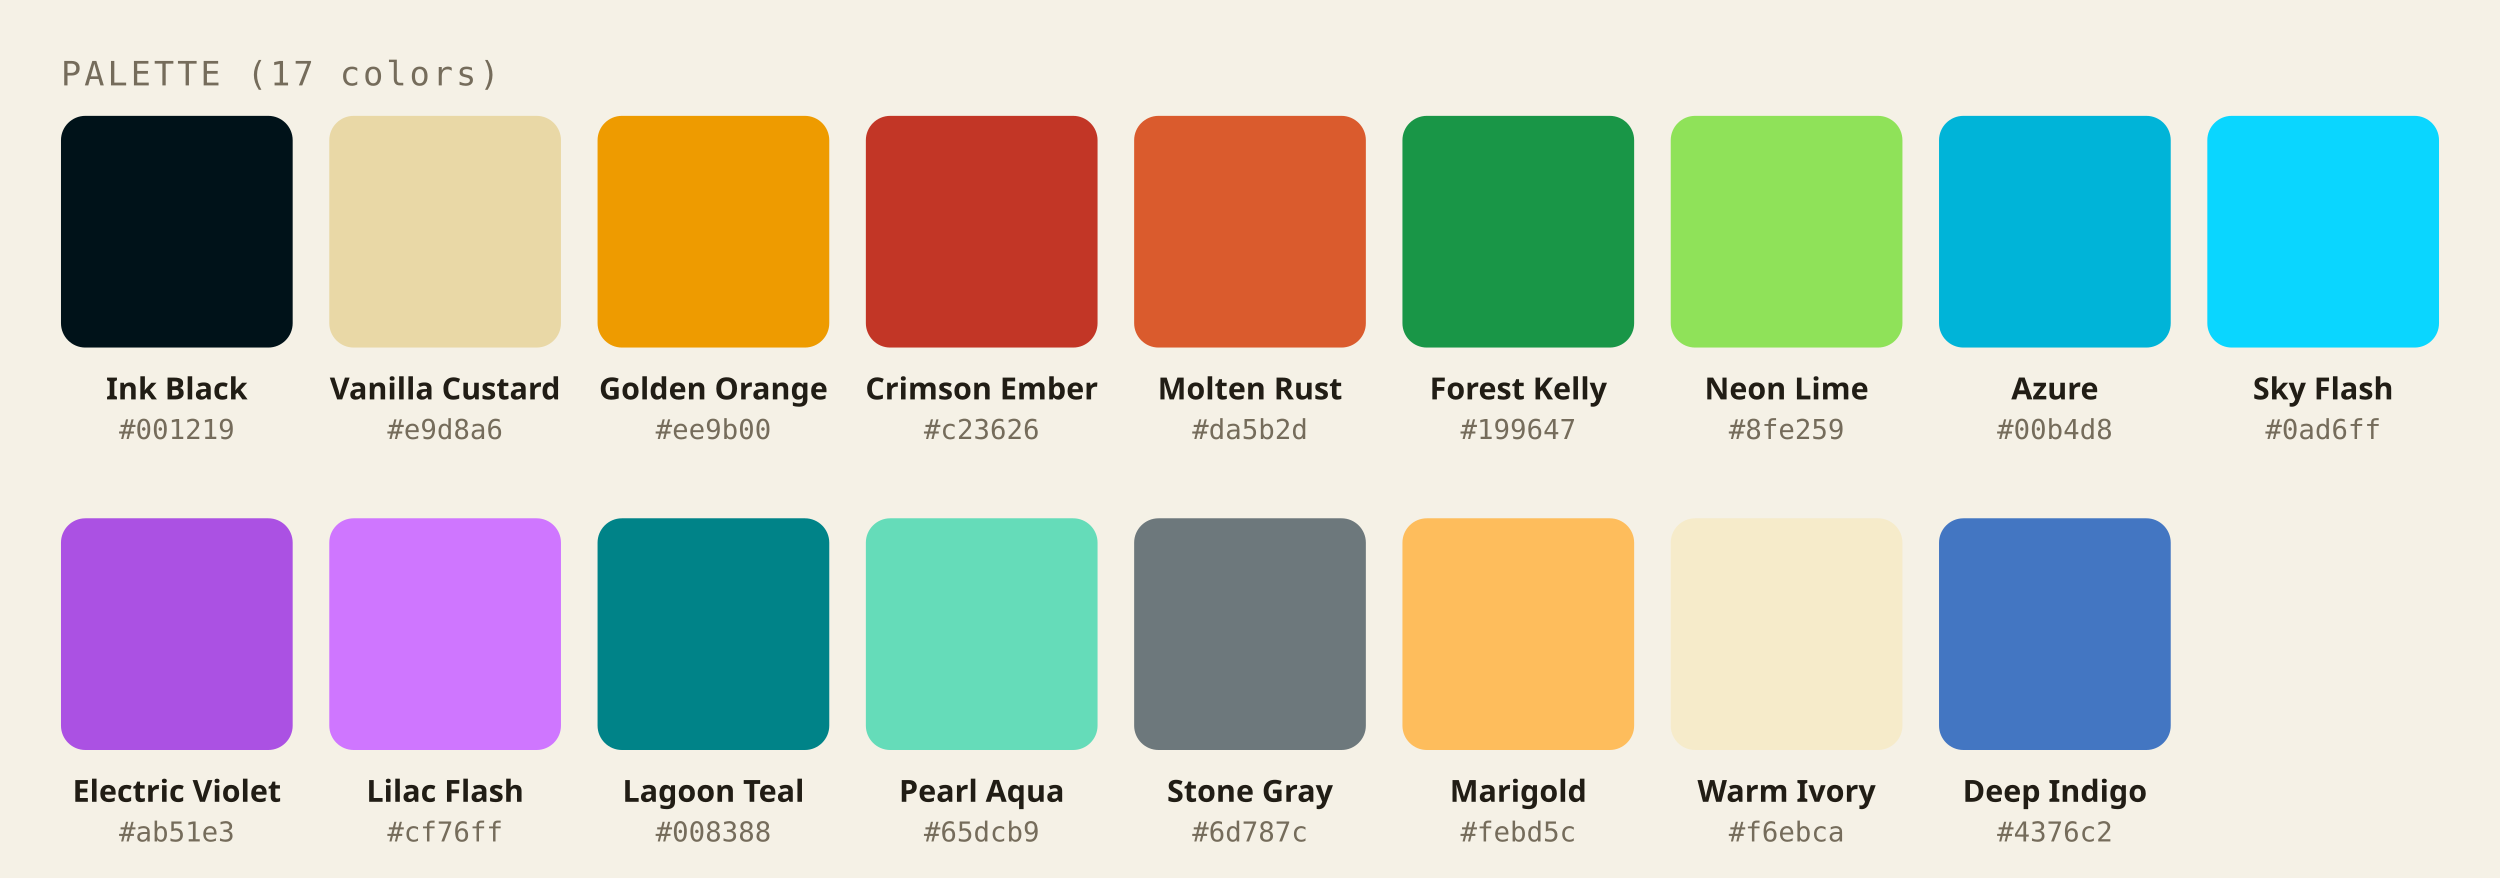
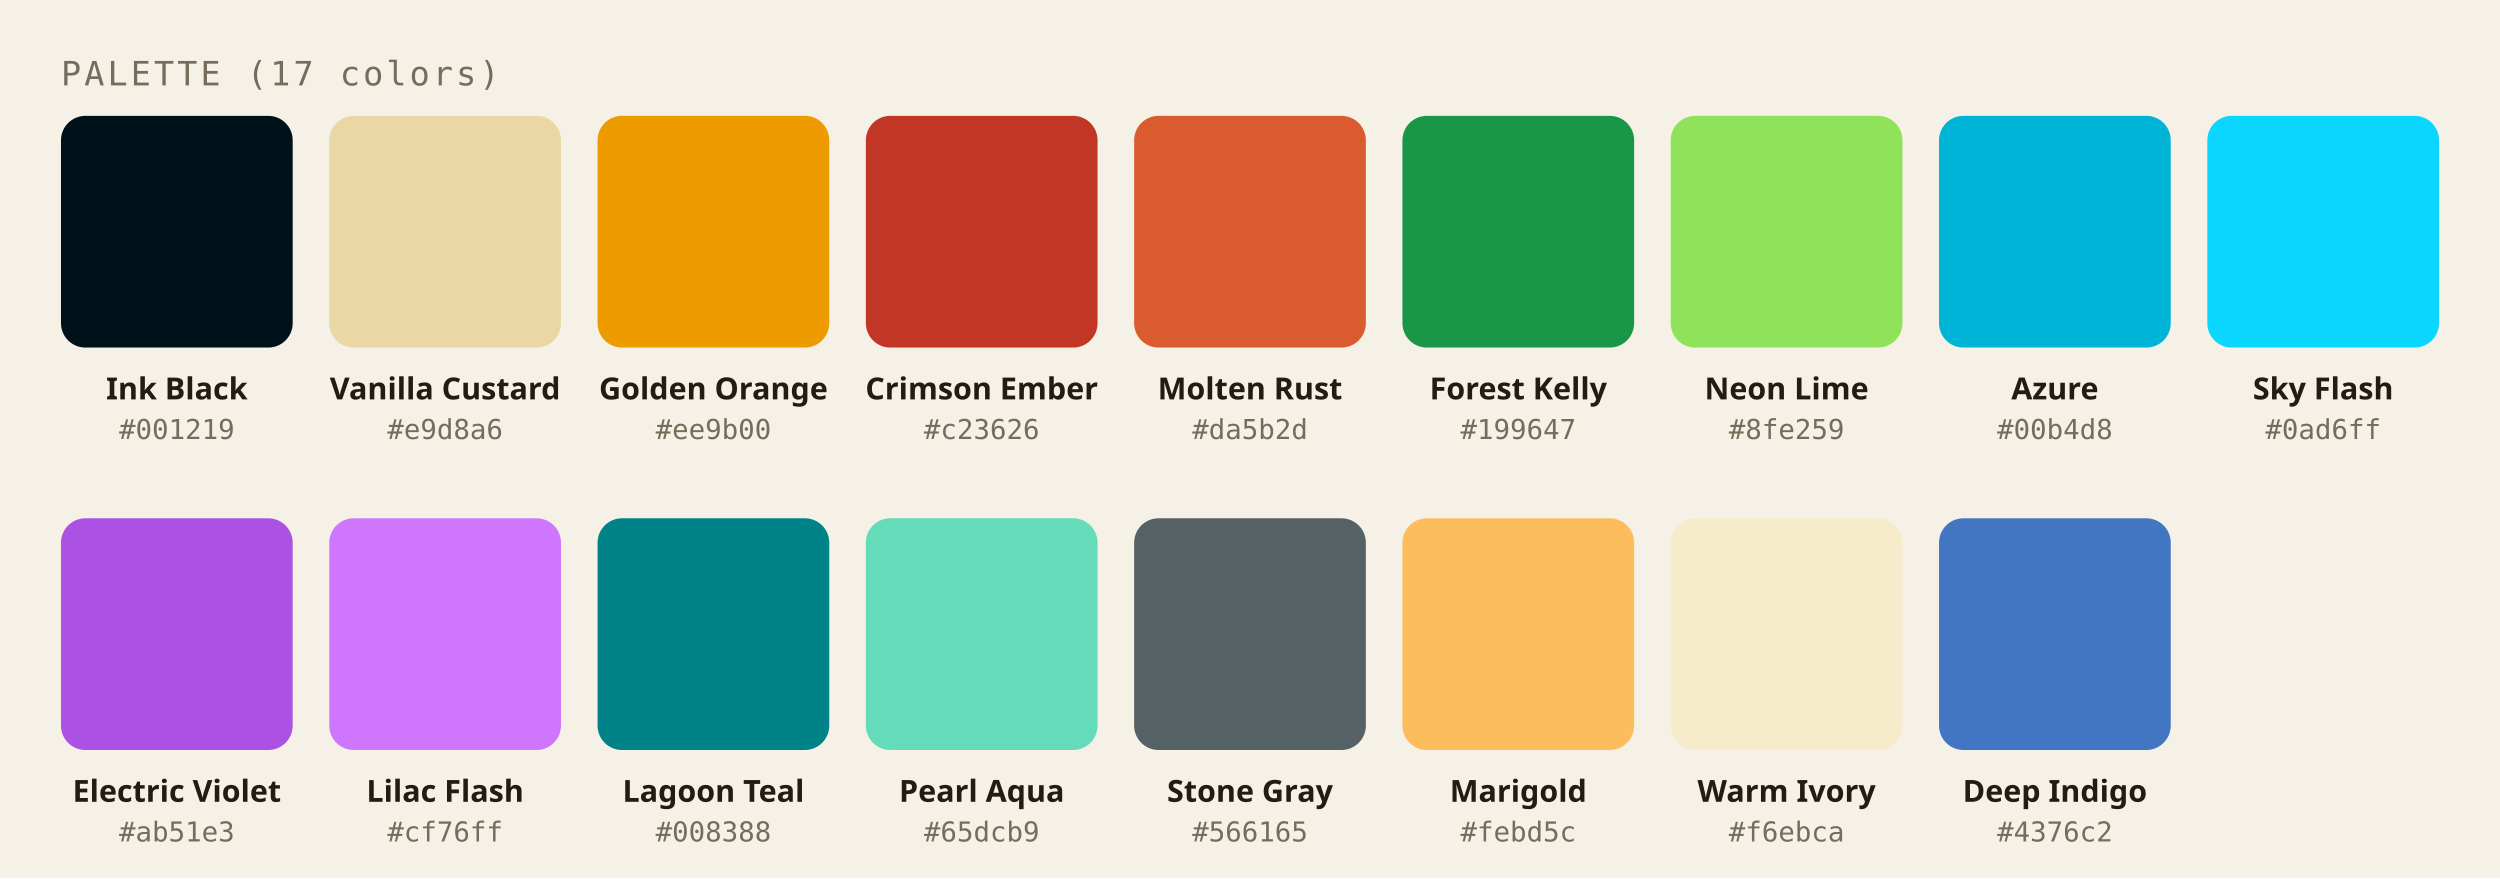
<svg xmlns="http://www.w3.org/2000/svg" width="820" height="288" viewBox="0 0 820 288">
  <rect width="820" height="288" fill="#f5f1e6" />
  <text x="20" y="28" font-family="IBM Plex Mono, monospace" font-size="11" fill="#756c5b" letter-spacing="1">PALETTE (17 colors)</text>
  <rect x="20" y="38" width="76" height="76" rx="8" fill="#001219" />
  <text x="58.0" y="131" font-family="IBM Plex Sans, sans-serif" font-size="10" font-weight="600" fill="#211d15" text-anchor="middle">Ink Black</text>
  <text x="58.0" y="144" font-family="IBM Plex Mono, monospace" font-size="9" fill="#756c5b" text-anchor="middle">#001219</text>
  <rect x="108" y="38" width="76" height="76" rx="8" fill="#e9d8a6" />
  <text x="146.0" y="131" font-family="IBM Plex Sans, sans-serif" font-size="10" font-weight="600" fill="#211d15" text-anchor="middle">Vanilla Custard</text>
  <text x="146.0" y="144" font-family="IBM Plex Mono, monospace" font-size="9" fill="#756c5b" text-anchor="middle">#e9d8a6</text>
  <rect x="196" y="38" width="76" height="76" rx="8" fill="#ee9b00" />
  <text x="234.0" y="131" font-family="IBM Plex Sans, sans-serif" font-size="10" font-weight="600" fill="#211d15" text-anchor="middle">Golden Orange</text>
  <text x="234.0" y="144" font-family="IBM Plex Mono, monospace" font-size="9" fill="#756c5b" text-anchor="middle">#ee9b00</text>
  <rect x="284" y="38" width="76" height="76" rx="8" fill="#c23626" />
  <text x="322.0" y="131" font-family="IBM Plex Sans, sans-serif" font-size="10" font-weight="600" fill="#211d15" text-anchor="middle">Crimson Ember</text>
  <text x="322.0" y="144" font-family="IBM Plex Mono, monospace" font-size="9" fill="#756c5b" text-anchor="middle">#c23626</text>
  <rect x="372" y="38" width="76" height="76" rx="8" fill="#da5b2d" />
  <text x="410.0" y="131" font-family="IBM Plex Sans, sans-serif" font-size="10" font-weight="600" fill="#211d15" text-anchor="middle">Molten Rust</text>
  <text x="410.0" y="144" font-family="IBM Plex Mono, monospace" font-size="9" fill="#756c5b" text-anchor="middle">#da5b2d</text>
  <rect x="460" y="38" width="76" height="76" rx="8" fill="#199647" />
  <text x="498.0" y="131" font-family="IBM Plex Sans, sans-serif" font-size="10" font-weight="600" fill="#211d15" text-anchor="middle">Forest Kelly</text>
  <text x="498.0" y="144" font-family="IBM Plex Mono, monospace" font-size="9" fill="#756c5b" text-anchor="middle">#199647</text>
  <rect x="548" y="38" width="76" height="76" rx="8" fill="#8fe259" />
  <text x="586.0" y="131" font-family="IBM Plex Sans, sans-serif" font-size="10" font-weight="600" fill="#211d15" text-anchor="middle">Neon Lime</text>
  <text x="586.0" y="144" font-family="IBM Plex Mono, monospace" font-size="9" fill="#756c5b" text-anchor="middle">#8fe259</text>
  <rect x="636" y="38" width="76" height="76" rx="8" fill="#00b4d8" />
  <text x="674.0" y="131" font-family="IBM Plex Sans, sans-serif" font-size="10" font-weight="600" fill="#211d15" text-anchor="middle">Azure</text>
  <text x="674.0" y="144" font-family="IBM Plex Mono, monospace" font-size="9" fill="#756c5b" text-anchor="middle">#00b4d8</text>
  <rect x="724" y="38" width="76" height="76" rx="8" fill="#0ad6ff" />
  <text x="762.0" y="131" font-family="IBM Plex Sans, sans-serif" font-size="10" font-weight="600" fill="#211d15" text-anchor="middle">Sky Flash</text>
  <text x="762.0" y="144" font-family="IBM Plex Mono, monospace" font-size="9" fill="#756c5b" text-anchor="middle">#0ad6ff</text>
  <rect x="20" y="170" width="76" height="76" rx="8" fill="#ab51e3" />
  <text x="58.0" y="263" font-family="IBM Plex Sans, sans-serif" font-size="10" font-weight="600" fill="#211d15" text-anchor="middle">Electric Violet</text>
  <text x="58.0" y="276" font-family="IBM Plex Mono, monospace" font-size="9" fill="#756c5b" text-anchor="middle">#ab51e3</text>
  <rect x="108" y="170" width="76" height="76" rx="8" fill="#cf76ff" />
  <text x="146.0" y="263" font-family="IBM Plex Sans, sans-serif" font-size="10" font-weight="600" fill="#211d15" text-anchor="middle">Lilac Flash</text>
  <text x="146.0" y="276" font-family="IBM Plex Mono, monospace" font-size="9" fill="#756c5b" text-anchor="middle">#cf76ff</text>
  <rect x="196" y="170" width="76" height="76" rx="8" fill="#008388" />
  <text x="234.0" y="263" font-family="IBM Plex Sans, sans-serif" font-size="10" font-weight="600" fill="#211d15" text-anchor="middle">Lagoon Teal</text>
  <text x="234.0" y="276" font-family="IBM Plex Mono, monospace" font-size="9" fill="#756c5b" text-anchor="middle">#008388</text>
  <rect x="284" y="170" width="76" height="76" rx="8" fill="#65dcb9" />
  <text x="322.0" y="263" font-family="IBM Plex Sans, sans-serif" font-size="10" font-weight="600" fill="#211d15" text-anchor="middle">Pearl Aqua</text>
  <text x="322.0" y="276" font-family="IBM Plex Mono, monospace" font-size="9" fill="#756c5b" text-anchor="middle">#65dcb9</text>
-   <rect x="372" y="170" width="76" height="76" rx="8" fill="#6d787c" />
+   <rect x="372" y="170" width="76" height="76" rx="8" fill="#566165" />
  <text x="410.0" y="263" font-family="IBM Plex Sans, sans-serif" font-size="10" font-weight="600" fill="#211d15" text-anchor="middle">Stone Gray</text>
-   <text x="410.0" y="276" font-family="IBM Plex Mono, monospace" font-size="9" fill="#756c5b" text-anchor="middle">#6d787c</text>
+   <text x="410.0" y="276" font-family="IBM Plex Mono, monospace" font-size="9" fill="#756c5b" text-anchor="middle">#566165</text>
  <rect x="460" y="170" width="76" height="76" rx="8" fill="#febd5c" />
  <text x="498.0" y="263" font-family="IBM Plex Sans, sans-serif" font-size="10" font-weight="600" fill="#211d15" text-anchor="middle">Marigold</text>
  <text x="498.0" y="276" font-family="IBM Plex Mono, monospace" font-size="9" fill="#756c5b" text-anchor="middle">#febd5c</text>
  <rect x="548" y="170" width="76" height="76" rx="8" fill="#f6ebca" />
  <text x="586.0" y="263" font-family="IBM Plex Sans, sans-serif" font-size="10" font-weight="600" fill="#211d15" text-anchor="middle">Warm Ivory</text>
  <text x="586.0" y="276" font-family="IBM Plex Mono, monospace" font-size="9" fill="#756c5b" text-anchor="middle">#f6ebca</text>
  <rect x="636" y="170" width="76" height="76" rx="8" fill="#4376c2" />
  <text x="674.0" y="263" font-family="IBM Plex Sans, sans-serif" font-size="10" font-weight="600" fill="#211d15" text-anchor="middle">Deep Indigo</text>
  <text x="674.0" y="276" font-family="IBM Plex Mono, monospace" font-size="9" fill="#756c5b" text-anchor="middle">#4376c2</text>
</svg>
